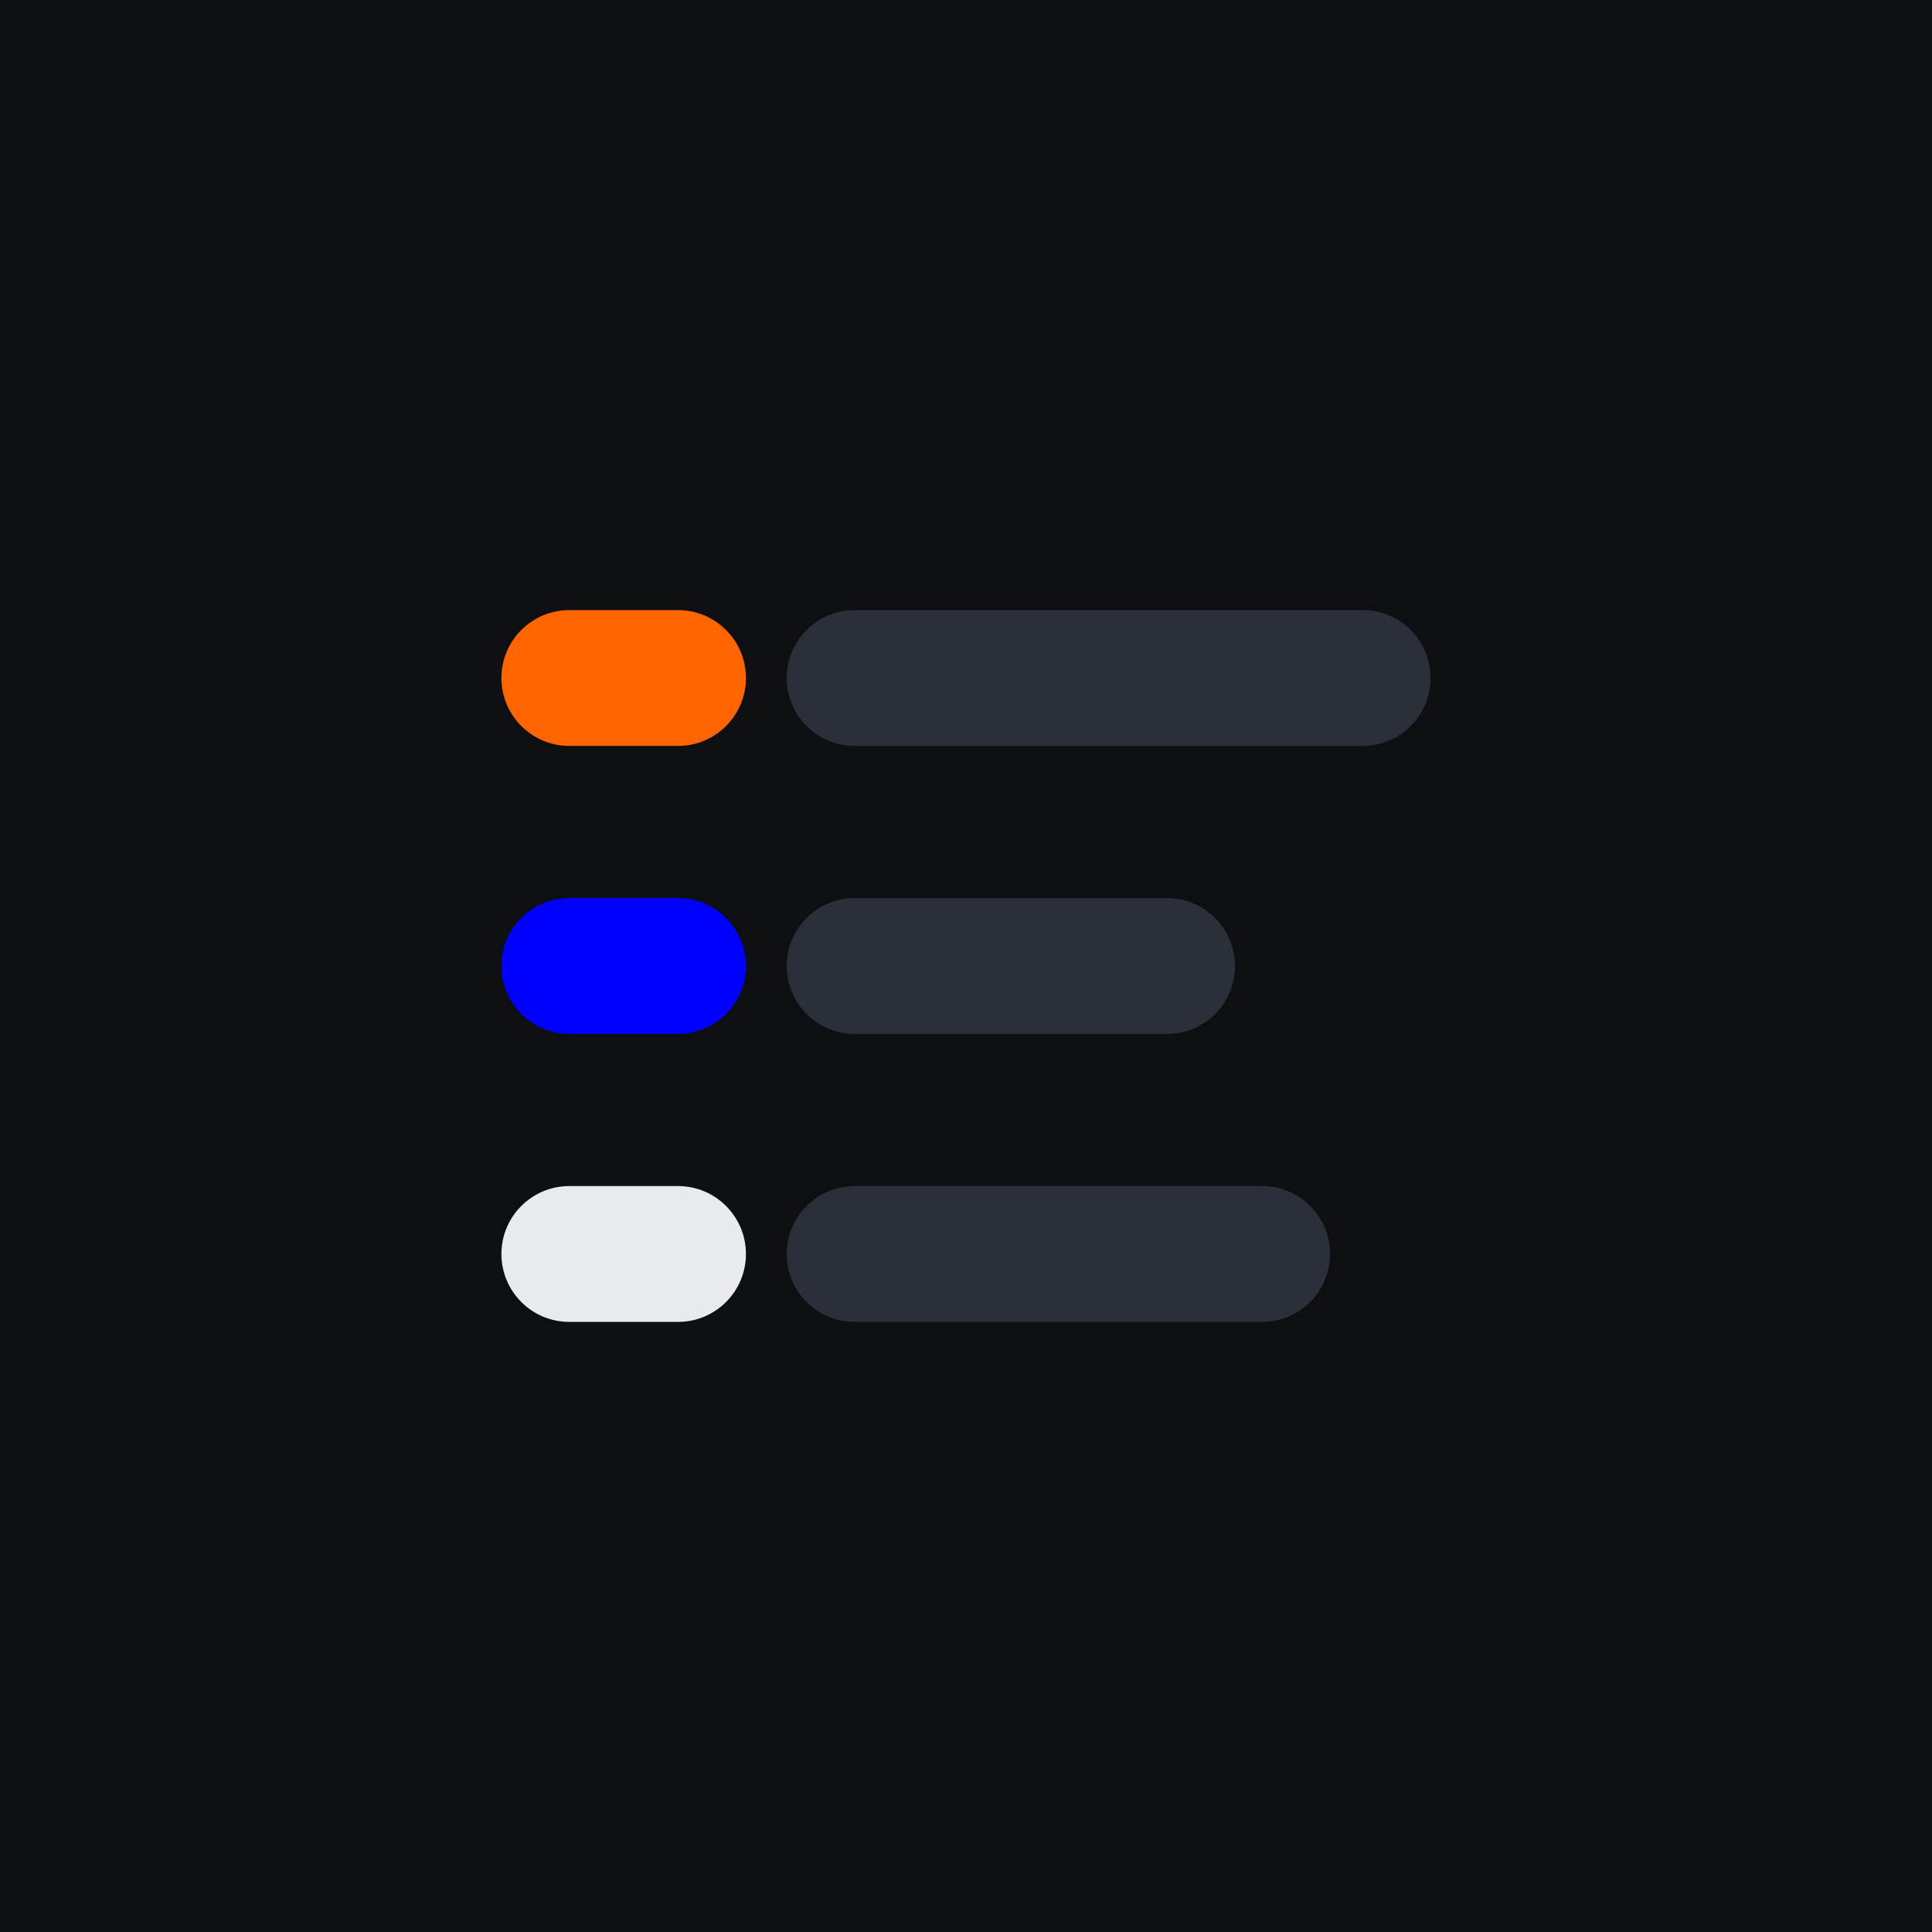
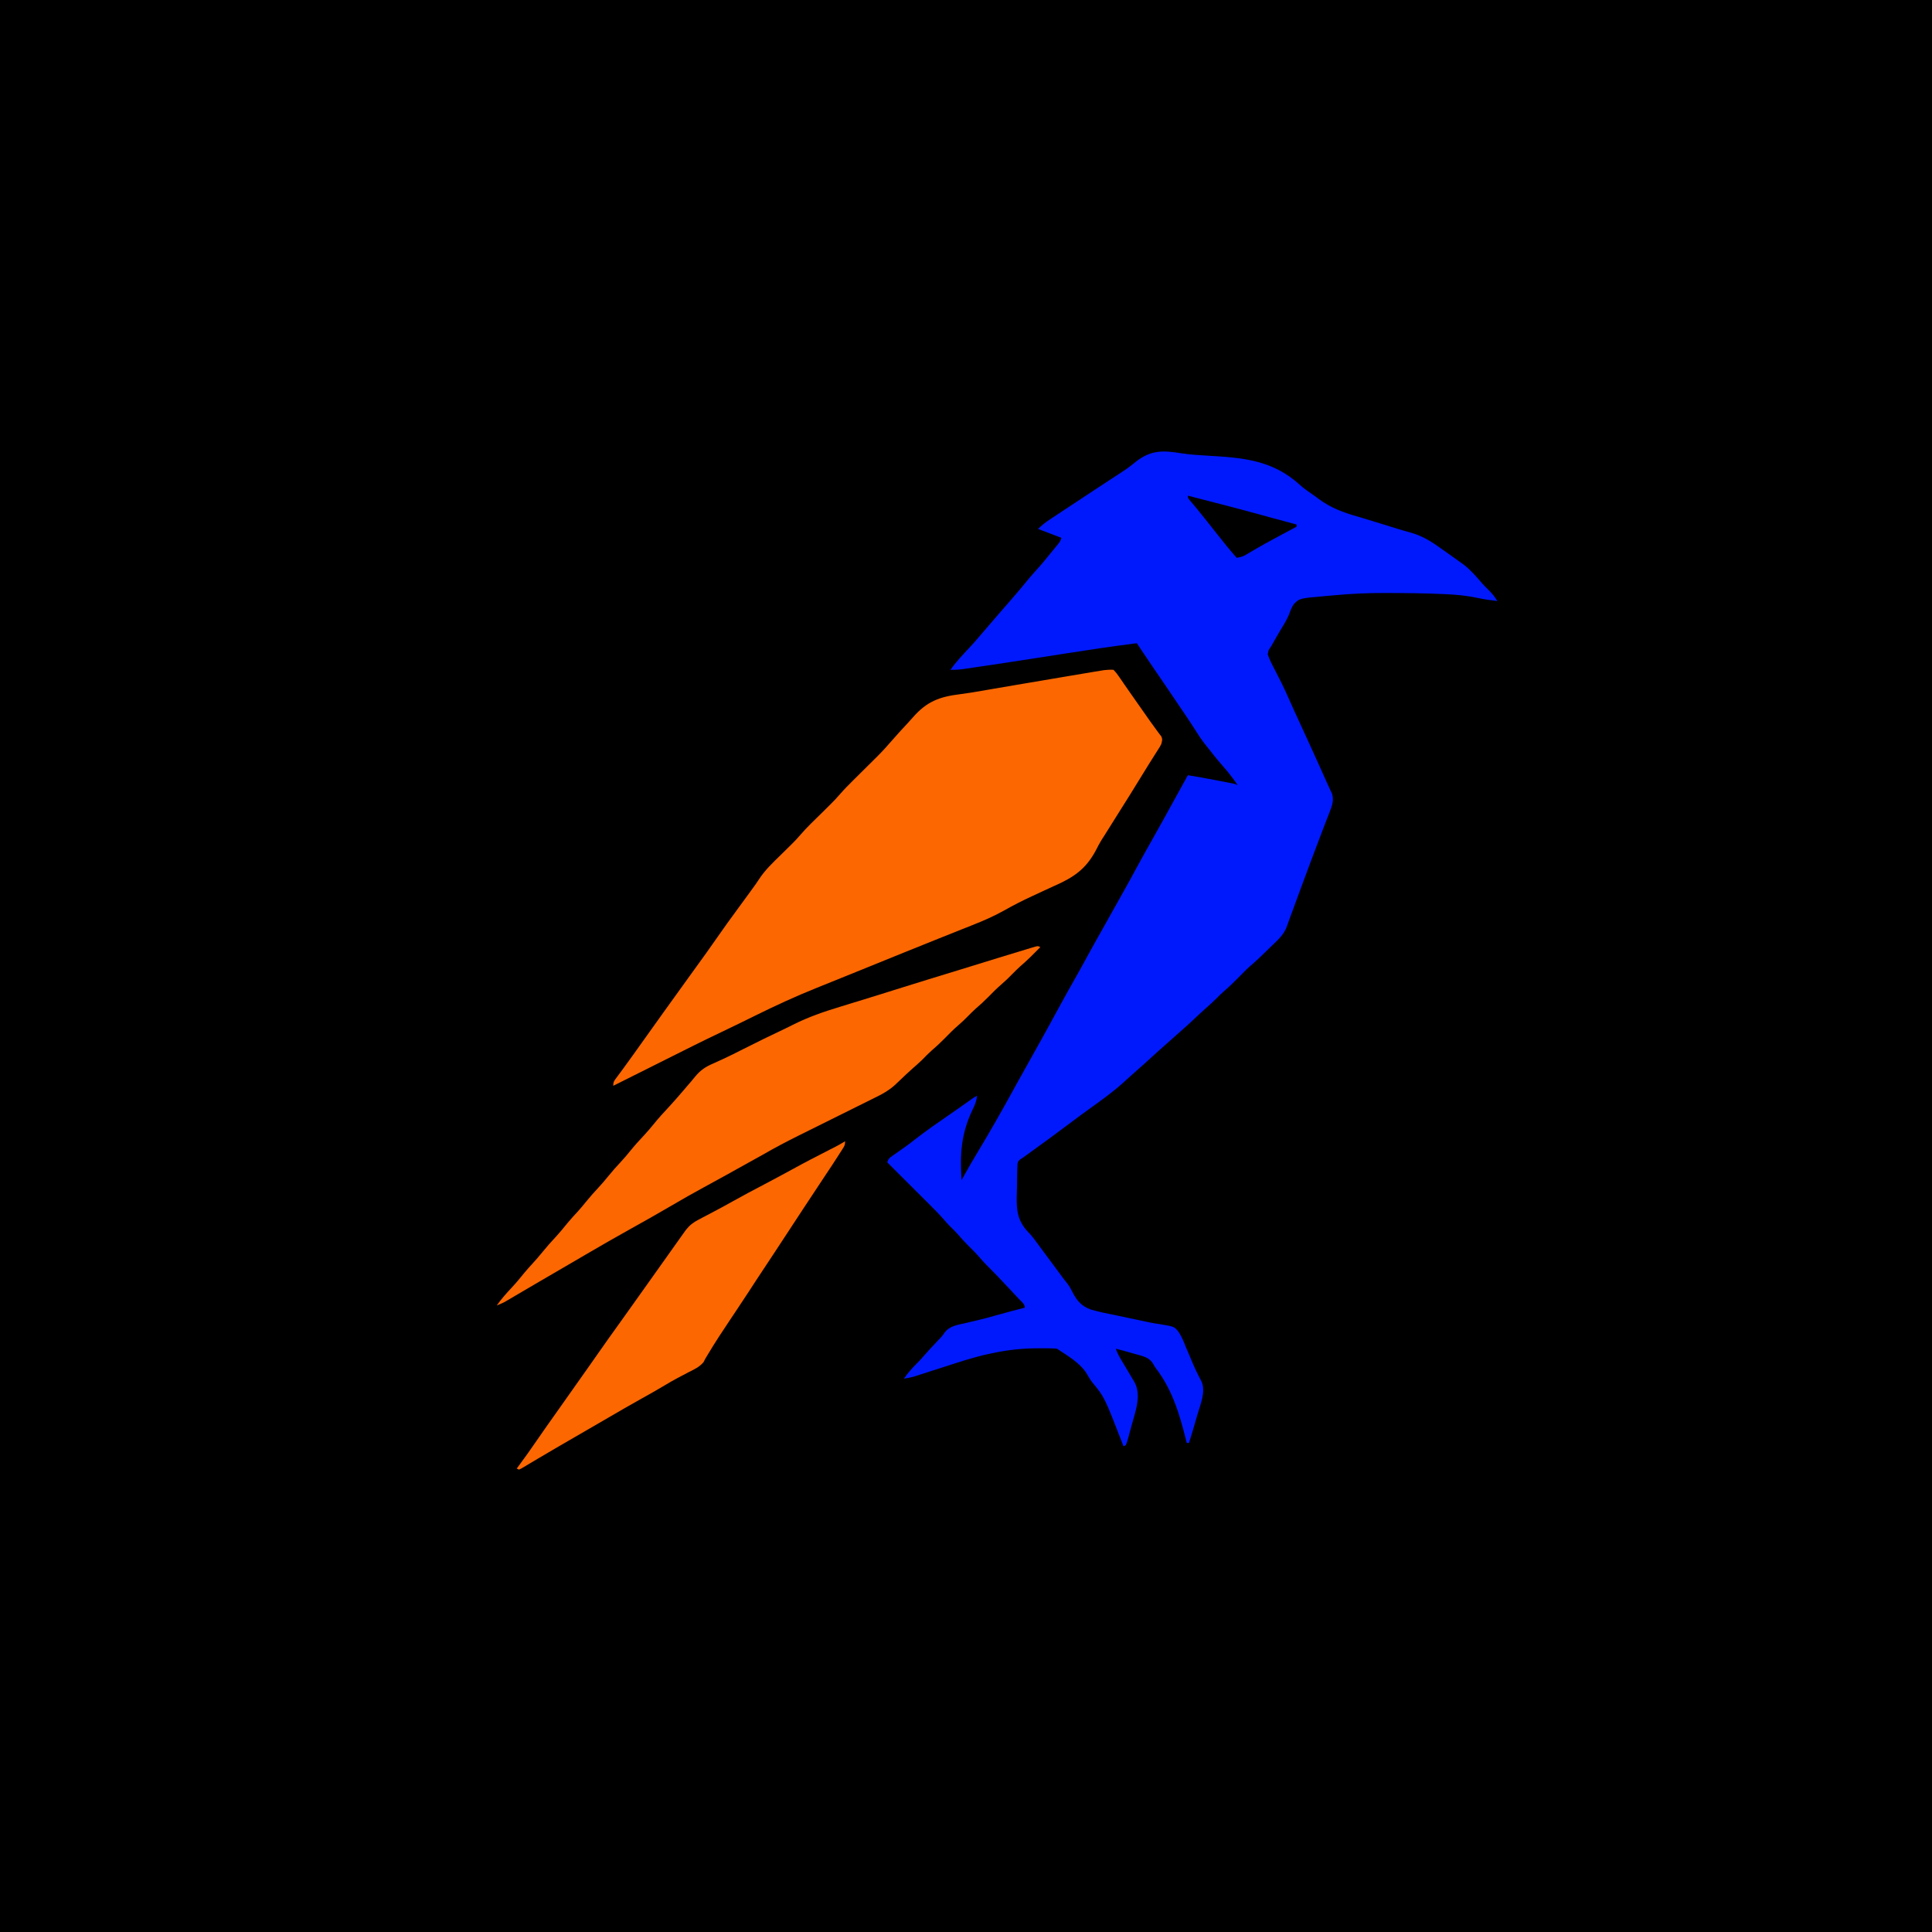
- <svg xmlns="http://www.w3.org/2000/svg" viewBox="0 0 1024 1024" width="1024" height="1024">
-   <rect width="1024" height="1024" fill="#0d0f12" />
-   <g transform="translate(512 512) scale(0.72) translate(-512 -512)">
-     <rect x="170" y="250" width="180" height="100" rx="50" fill="#ff6400" />
-     <rect x="380" y="250" width="474" height="100" rx="50" fill="#2b3038" />
-     <rect x="170" y="462" width="180" height="100" rx="50" fill="#0000ff" />
-     <rect x="380" y="462" width="330" height="100" rx="50" fill="#2b3038" />
-     <rect x="170" y="674" width="180" height="100" rx="50" fill="#e8eaee" />
-     <rect x="380" y="674" width="400" height="100" rx="50" fill="#2b3038" />
-   </g>
+ <svg xmlns="http://www.w3.org/2000/svg" width="1024" height="1024" viewBox="0 0 1024 1024">
+   <path fill="#000" d="M0 0h1024v1024H0Z" />
+   <path fill="#0019fc" d="M626.282 240.27c4.374.67 8.743.958 13.158 1.21 18.955 1.1 34.941 2.164 49.587 15.587 1.981 1.776 4.063 3.263 6.262 4.75a82 82 0 0 1 3.698 2.675c6.461 4.751 12.923 7.133 20.59 9.308 2.686.77 5.356 1.6 8.03 2.422.5.159 1 .312 1.512.47q1.533.479 3.057.947c1.946.606 3.887 1.2 5.833 1.793.929.288 1.858.57 2.786.865 2.17.67 4.334 1.317 6.52 1.905 5.892 1.616 10.396 4.186 15.334 7.737q1.04.733 2.087 1.458a409 409 0 0 1 5.01 3.557c.929.67 1.858 1.329 2.792 1.993.283.206.283.206 1.717 1.235l1.505 1.07c3.693 2.857 6.75 6.385 9.778 9.924 1.111 1.253 2.293 2.417 3.492 3.587 1.846 1.81 3.263 3.592 4.592 5.803-1.188-.153-2.375-.318-3.563-.476-.33-.047-.33-.047-2.005-.27a67 67 0 0 1-4.557-.84c-5.75-1.248-11.34-1.795-17.214-2.053-.482-.018-.97-.042-1.476-.065-9.483-.441-18.973-.535-28.468-.559-.67 0-1.34-.006-2.034-.006-8.937-.035-17.768.336-26.67 1.176-1.463.141-2.927.265-4.391.382-14.44 1.235-14.44 1.235-17.468 4.328-1.223 1.752-1.917 3.68-2.634 5.68-1.24 2.968-3.005 5.679-4.657 8.436a235 235 0 0 0-3.898 6.773c-.905 1.6-.905 1.6-1.687 2.693-.588.923-.588.923-.982 3.022.923 2.84 2.287 5.415 3.675 8.05l1.181 2.327c.77 1.535 1.553 3.075 2.335 4.604a162 162 0 0 1 3.58 7.655c2.27 5.12 4.604 10.207 6.95 15.298 3.368 7.32 6.726 14.646 10.024 22.001.3.658.594 1.317.9 1.999q.839 1.88 1.67 3.769c.605 1.37 1.228 2.722 1.863 4.074.335.723.664 1.452 1 2.176.305.646.605 1.293.917 1.957 1.035 3.358.088 6.18-1.153 9.355l-.74 1.922-.818 2.087q-.66 1.702-1.31 3.405c-.312.817-.63 1.628-.941 2.445-1.776 4.598-3.51 9.213-5.239 13.835-.37.987-.747 1.975-1.117 2.969-2.11 5.62-4.204 11.247-6.273 16.885-.183.512-.37 1.018-.565 1.54-.894 2.435-1.781 4.869-2.67 7.303q-.926 2.55-1.886 5.092a91 91 0 0 0-1.305 3.669c-1.647 4.52-5.369 7.607-8.755 10.876-.63.618-1.258 1.241-1.887 1.858-2.893 2.852-5.845 5.627-8.931 8.273-2.023 1.793-3.898 3.739-5.792 5.667-2.704 2.758-5.45 5.404-8.378 7.92a57 57 0 0 0-3.38 3.251c-1.8 1.823-3.663 3.516-5.603 5.186-1.994 1.764-3.922 3.58-5.862 5.397-2.628 2.47-5.268 4.916-8.002 7.273-1.364 1.182-2.705 2.393-4.051 3.604a357 357 0 0 1-5.215 4.633c-2.017 1.752-3.986 3.551-5.956 5.362a313 313 0 0 1-7.055 6.326 345 345 0 0 0-4.116 3.67c-.5.452-.994.899-1.51 1.363-.86.776-1.724 1.552-2.576 2.329-5.574 4.985-11.677 9.324-17.744 13.681a441 441 0 0 0-8.702 6.403c-7.631 5.75-15.34 11.4-23.094 16.985-.412.294-.823.594-1.252.9l-1.088.782c-.353.253-.7.511-1.064.77l-1.217.759c-1.135 1.005-1.135 1.005-1.464 2.293-.012.5-.03.999-.047 1.516l-.071 1.729c-.006.306-.006.306-.03 1.87-.005.317-.005.317-.04 1.94a473 473 0 0 0-.047 4.086 239 239 0 0 1-.17 6.156c-.148 7.802.528 13.005 5.931 18.843l.93.965c1.616 1.74 2.986 3.674 4.385 5.59a1434 1434 0 0 1 8.89 11.994c4.55 6.192 4.55 6.192 6.867 9.12 1.029 1.37 1.787 2.74 2.522 4.28 2.352 4.55 4.822 7.496 9.754 9.237 4.322 1.252 8.702 2.157 13.117 3.01 2.076.412 4.145.864 6.215 1.311 13 2.799 13 2.799 17.462 3.457 7.508 1.24 7.508 1.24 9.907 4.375 1.564 2.469 2.622 5.109 3.68 7.825q.608 1.41 1.223 2.822a253 253 0 0 1 2.316 5.503 79 79 0 0 0 2.728 5.903c.236.47.465.935.706 1.417q.602 1.191 1.229 2.364c2.522 5.373-.553 12.364-2.099 17.709-.094.317-.094.317-.553 1.934-1.252 4.386-2.54 8.754-3.933 13.093h-1.176a229 229 0 0 0-.476-1.946c-3.404-13.564-7.267-26.434-15.863-37.634-.711-.988-.711-.988-1.276-2.058-1.87-3.31-4.41-4.01-7.949-5.05-.693-.188-1.387-.376-2.104-.565-.694-.2-1.394-.405-2.111-.611a211 211 0 0 0-7.849-2.11c.788 2.092 1.717 3.956 2.863 5.873.33.547.653 1.1.994 1.664.34.57.682 1.14 1.035 1.722 1.316 2.205 2.622 4.41 3.927 6.615.3.488.594.976.9 1.481 4.368 7.42.393 16.645-1.63 24.476-1.88 7.126-1.88 7.126-2.798 9.32l-1.176.587c-.14-.376-.288-.747-.435-1.135-9.677-24.981-9.677-24.981-15.98-32.607-1.264-1.593-2.199-3.228-3.204-4.986-3.71-5.732-10.066-9.283-15.657-13.01-1.746-.171-1.746-.171-3.898-.195l-1.176-.017c-1.27-.012-2.546-.012-3.816-.006h-1.317c-8.125.017-15.939.852-23.894 2.569-.67.141-1.346.276-2.04.417-8.149 1.747-16.039 4.416-23.97 6.968q-3.997 1.288-8.002 2.569a894 894 0 0 0-4.24 1.364c-.64.2-1.275.406-1.934.617-.558.177-1.117.359-1.687.547-1.711.476-3.404.782-5.162 1.04 2.128-3.027 4.421-5.667 7.067-8.248a54 54 0 0 0 3.004-3.251c2.41-2.805 4.945-5.48 7.479-8.173.34-.359.682-.717 1.029-1.088.17-.182.17-.182 1.04-1.087.959-1.082.959-1.082 1.694-2.187 2.728-3.951 7.055-4.451 11.465-5.433l2.492-.6c1.623-.394 3.252-.776 4.88-1.158a174 174 0 0 0 7.914-2.105c5.327-1.505 10.671-2.904 16.022-4.298 0-1.958-1.647-3.086-2.94-4.445a71 71 0 0 0-.94-1.005q-1.025-1.094-2.059-2.187c-1.17-1.235-2.328-2.481-3.492-3.722-3.686-3.939-7.385-7.849-11.224-11.63a70 70 0 0 1-3.08-3.392c-1.959-2.287-4.075-4.392-6.215-6.496-1.94-1.923-3.745-3.916-5.515-5.986-1.394-1.575-2.893-3.033-4.404-4.497a68 68 0 0 1-3.022-3.351c-2.793-3.205-5.815-6.18-8.825-9.178l-1.84-1.84c-1.6-1.6-3.204-3.193-4.804-4.787q-2.46-2.458-4.92-4.909-4.809-4.797-9.625-9.595c.664-1.987 1.034-2.24 2.692-3.398.435-.312.876-.618 1.323-.941.47-.324.941-.653 1.423-.988.976-.688 1.952-1.382 2.922-2.07.482-.34.964-.681 1.458-1.034 1.805-1.3 3.57-2.652 5.321-4.028 5.639-4.374 11.489-8.437 17.362-12.482 1.752-1.21 3.498-2.434 5.245-3.657.264-.188.264-.188 1.61-1.134q1.604-1.12 3.199-2.246c.488-.341.976-.682 1.476-1.035.44-.312.876-.617 1.328-.935 1.088-.74 1.088-.74 2.264-1.329-.33 2.722-1.082 4.763-2.317 7.203-6.073 12.652-6.873 23.588-5.914 37.48.176-.305.176-.305 1.046-1.863 2.458-4.392 4.933-8.76 7.555-13.052 6.62-10.971 12.923-22.113 19.09-33.342l.589-1.07c.194-.353.382-.706.582-1.065 1.934-3.521 3.898-7.026 5.868-10.53 5.979-10.665 11.935-21.336 17.732-32.101 2.481-4.592 5.044-9.143 7.626-13.688a639 639 0 0 0 6.35-11.465 946 946 0 0 1 8.396-15.087c2.216-3.909 4.409-7.825 6.584-11.758q1.974-3.555 3.975-7.09a697 697 0 0 0 7.061-12.84 816 816 0 0 1 8.62-15.54c4.203-7.409 8.295-14.881 12.399-22.348.682-1.23 1.358-2.464 2.04-3.698l4.427-8.061a479 479 0 0 1 15.31 2.74c1.247.24 2.493.476 3.734.717l2.387.459c.711.14 1.422.276 2.157.417 1.694.37 1.694.37 2.87.958-2.44-3.45-4.916-6.802-7.738-9.948-3.28-3.71-6.338-7.608-9.383-11.512-.453-.576-.9-1.152-1.364-1.746-1.153-1.54-2.193-3.14-3.216-4.768-3.099-4.927-6.386-9.725-9.643-14.546q-1.694-2.505-3.38-5.009a1832 1832 0 0 0-10.795-15.85 496 496 0 0 1-5.444-8.056l-1.358-2.046c-.389-.582-.777-1.17-1.182-1.775-12.859 1.634-25.664 3.557-38.47 5.562q-8.157 1.278-16.315 2.54c-.535.082-1.07.164-1.617.252a3123 3123 0 0 1-27.598 4.174c-.288.048-.288.048-1.74.26-1.576.235-3.145.464-4.721.693-.447.065-.888.13-1.34.2-2.347.33-4.604.494-6.974.43 3.058-4.37 6.674-8.138 10.319-12.018 1.705-1.829 3.345-3.716 4.968-5.621q.778-.9 1.546-1.8 1.343-1.558 2.675-3.127c2.2-2.563 4.41-5.12 6.62-7.678.318-.36.636-.724.959-1.1q2.444-2.82 4.897-5.632c3.299-3.787 6.538-7.602 9.696-11.506a139 139 0 0 1 3.886-4.433c2.77-3.04 5.362-6.203 7.937-9.408.23-.27.23-.27 1.358-1.652.43-.523.853-1.04 1.288-1.581.382-.465.764-.935 1.158-1.411.9-1.235.9-1.235 1.488-2.999l-12.347-4.703c1.964-1.958 3.64-3.299 5.92-4.81.353-.24.712-.476 1.082-.723q1.79-1.18 3.58-2.37l2.558-1.693a7404 7404 0 0 1 7.079-4.674c1.588-1.052 3.175-2.099 4.768-3.151.547-.359 1.094-.723 1.658-1.094 1.117-.74 2.235-1.475 3.352-2.216q4.215-2.787 8.448-5.539c9.108-5.914 9.108-5.914 13.13-9.172 8.119-6.485 14.615-6.244 24.493-4.638" />
+   <path fill="#fd6701" d="M590.196 355.02a23.7 23.7 0 0 1 2.94 3.675l.823 1.187a278 278 0 0 1 1.77 2.58 339 339 0 0 0 2.934 4.227c1.4 1.982 2.787 3.97 4.174 5.957q2.46 3.528 4.939 7.038.893 1.26 1.775 2.522a183 183 0 0 0 3.775 5.21c.382.516.764 1.028 1.158 1.557.33.423.653.84.988 1.276.8 1.64.476 2.422.006 4.163-.617 1.222-.617 1.222-1.4 2.451-.293.47-.587.935-.893 1.417-.323.506-.647 1.011-.976 1.535q-1.052 1.659-2.093 3.327a321 321 0 0 0-1.129 1.776c-1.987 3.17-3.94 6.367-5.891 9.554-2.999 4.874-6.015 9.73-9.078 14.563a2393 2393 0 0 0-8.925 14.216 238 238 0 0 1-1.164 1.8c-1.135 1.805-2.093 3.669-3.051 5.568-5.386 10.148-11.971 14.498-22.26 19.008-1.81.8-3.604 1.646-5.397 2.487a688 688 0 0 1-6.356 2.951 194 194 0 0 0-14.675 7.52c-5.462 3.081-11.153 5.51-16.98 7.82-.576.23-1.152.458-1.74.694-1.235.488-2.47.982-3.704 1.47-3.293 1.31-6.591 2.628-9.883 3.939l-2.017.805a3438 3438 0 0 0-18.679 7.52c-.253.106-.253.106-1.529.617l-8.907 3.616q-4.207 1.71-8.413 3.41l-6.744 2.734a5456 5456 0 0 1-12.382 5.01c-1.94.781-3.887 1.57-5.827 2.351-.905.365-1.817.73-2.728 1.1-11.053 4.433-21.795 9.407-32.478 14.675-2.222 1.093-4.45 2.193-6.673 3.28-.282.142-.282.142-1.7.835a739 739 0 0 1-9.725 4.692c-9.547 4.533-18.983 9.278-28.432 14.017l-6.973 3.492c-3.404 1.705-6.814 3.416-10.224 5.121q-5.704 2.857-11.418 5.715c0-2.017.3-2.387 1.464-3.963.159-.212.159-.212.953-1.3.17-.229.17-.229 1.04-1.387q1.058-1.447 2.117-2.887a470 470 0 0 0 5.121-7.073c.47-.664.947-1.328 1.423-1.993.23-.323.458-.652.7-.982 1.21-1.705 2.428-3.41 3.645-5.109.488-.688.982-1.37 1.47-2.058.981-1.37 1.957-2.745 2.94-4.115.24-.341.481-.676.734-1.029q.734-1.032 1.476-2.064c1.2-1.681 2.405-3.369 3.604-5.056a3318 3318 0 0 1 13.111-18.209c10.489-14.51 10.489-14.51 14.434-20.172a731 731 0 0 1 12.523-17.45 846 846 0 0 0 6.115-8.372l.9-1.253c.293-.4.582-.8.875-1.21.3-.412.594-.818.894-1.236q.902-1.27 1.74-2.586c3.199-4.904 7.332-8.796 11.5-12.859q2.188-2.15 4.375-4.31l1.058-1.04c1.682-1.664 3.31-3.334 4.839-5.139 3.622-4.274 7.778-8.107 11.759-12.047 1.129-1.117 2.252-2.234 3.38-3.357.342-.329.677-.664 1.024-1.011a92 92 0 0 0 4.962-5.303c2.222-2.57 4.592-4.95 7.002-7.338.23-.223.23-.223 1.376-1.364q2.886-2.873 5.78-5.738l4.238-4.21c.43-.429.859-.852 1.3-1.287 2.693-2.681 5.227-5.462 7.702-8.343 2.798-3.21 5.65-6.356 8.572-9.454q1.368-1.482 2.693-2.999c7.29-8.337 14.034-10.9 24.776-12.23 4.05-.51 8.06-1.175 12.082-1.875.676-.117 1.352-.235 2.046-.358 1.405-.247 2.816-.494 4.221-.735 3.616-.635 7.244-1.24 10.866-1.852 1.481-.253 2.963-.5 4.444-.753.741-.123 1.476-.247 2.24-.376l9.067-1.535c2.94-.5 5.873-1 8.813-1.493l4.168-.706c4.145-.705 8.285-1.399 12.43-2.087.429-.07.858-.14 1.299-.217q1.605-.267 3.21-.524c.535-.088 1.07-.176 1.629-.264 1.71-.194 3.31-.3 5.032-.17" />
+   <path fill="#fd6701" d="M551.392 502.005c-3.427 3.475-6.826 6.926-10.547 10.09-1.54 1.375-2.993 2.845-4.445 4.315-1.782 1.805-3.575 3.574-5.515 5.22-2.558 2.182-4.886 4.58-7.255 6.974a102 102 0 0 1-6.362 5.891c-1.423 1.264-2.752 2.61-4.092 3.962-1.664 1.688-3.334 3.316-5.145 4.851-2.722 2.322-5.191 4.886-7.707 7.42-2.135 2.158-4.316 4.21-6.632 6.167-1.735 1.529-3.328 3.187-4.933 4.84-1.582 1.54-3.234 2.98-4.898 4.426-2.493 2.193-4.886 4.498-7.29 6.785l-1.194 1.123c-.176.17-.176.17-1.058 1.006-2.934 2.645-5.903 4.403-9.43 6.138-.536.264-1.07.535-1.624.805q-1.739.871-3.486 1.735c-1.846.91-3.698 1.834-5.544 2.751-3.263 1.629-6.532 3.246-9.795 4.868a7710 7710 0 0 0-15.616 7.76l-5.415 2.682c-6.444 3.204-12.77 6.538-19.002 10.136-.894.5-1.782 1-2.676 1.494l-1.105.611c-.364.206-.729.406-1.105.612-.888.493-1.782.987-2.67 1.481l-1.446.806c-1.775.982-3.551 1.975-5.327 2.963-1.346.747-2.698 1.5-4.045 2.252q-.51.28-1.029.57c-4.01 2.228-8.025 4.439-12.058 6.62-5.645 3.052-11.2 6.22-16.733 9.472-7.426 4.357-14.934 8.572-22.454 12.764-7.86 4.386-15.668 8.86-23.435 13.417a2643 2643 0 0 1-8.807 5.144c-1.176.688-2.352 1.37-3.528 2.058-2.352 1.37-4.704 2.746-7.055 4.116-.582.341-1.165.682-1.764 1.029-1.17.682-2.334 1.364-3.504 2.04a2911 2911 0 0 0-11.177 6.55 761 761 0 0 0-3.692 2.175c-.553.324-1.106.647-1.682.982q-.721.43-1.47.87c-1.417.764-2.84 1.364-4.345 1.934 2.393-3.386 5.045-6.39 7.879-9.407 2.352-2.522 4.539-5.144 6.696-7.831 1.364-1.652 2.787-3.234 4.24-4.81a128 128 0 0 0 5.55-6.432c2.152-2.663 4.415-5.185 6.743-7.69 2.235-2.416 4.31-4.938 6.374-7.508 1.84-2.222 3.798-4.321 5.756-6.444 1.405-1.57 2.734-3.175 4.056-4.815 2.152-2.663 4.416-5.186 6.744-7.69 1.758-1.9 3.428-3.851 5.05-5.868 2.14-2.657 4.392-5.162 6.715-7.655a110 110 0 0 0 5.01-5.832c2.257-2.81 4.662-5.439 7.125-8.067 1.834-1.97 3.575-3.98 5.256-6.08 2.552-3.174 5.292-6.143 8.073-9.124 2.54-2.728 4.968-5.55 7.396-8.384.3-.353.606-.706.917-1.07q.884-1.041 1.776-2.081a188 188 0 0 1 1.752-2.028c.688-.806 1.358-1.63 2.022-2.458 2.822-3.416 5.474-5.204 9.52-6.932l3.597-1.64c.647-.295 1.294-.583 1.964-.888 3.463-1.606 6.867-3.334 10.271-5.057 7.361-3.716 14.752-7.367 22.225-10.86a233 233 0 0 0 4.545-2.252c7.978-3.991 16.074-6.79 24.605-9.365q2.1-.642 4.192-1.293c2.851-.876 5.697-1.752 8.549-2.622 3.827-1.17 7.643-2.358 11.459-3.558.582-.182 1.164-.364 1.758-.552l3.48-1.094a4390 4390 0 0 1 34.424-10.63c6.497-1.981 12.994-3.98 19.479-6.009a1224 1224 0 0 1 15.657-4.774l1.81-.552 1.647-.482c.476-.142.958-.289 1.446-.43 1.158-.229 1.158-.229 2.334.359" />
+   <path fill="#fd6701" d="M447.914 604.895c0 1.964-.305 2.458-1.334 4.069l-.888 1.393-.94 1.446c-.283.453-.571.9-.871 1.364-2.099 3.287-4.263 6.538-6.432 9.784-3.604 5.391-7.167 10.812-10.736 16.227-.376.57-.753 1.14-1.135 1.723a5978 5978 0 0 0-14.54 22.16 1071 1071 0 0 1-6.797 10.283c-2.457 3.668-4.85 7.372-7.254 11.076a959 959 0 0 1-6.967 10.536l-.841 1.258c-.57.847-1.135 1.7-1.705 2.546-4.28 6.385-8.52 12.782-12.453 19.396-.388.653-.782 1.305-1.187 1.976-.306.594-.612 1.187-.924 1.805-2.187 2.634-4.985 3.862-8.007 5.397q-1.93 1.013-3.869 2.034c-.63.33-1.258.659-1.905 1-2.281 1.211-4.504 2.504-6.72 3.84-3.998 2.392-8.055 4.68-12.124 6.943-6.09 3.392-12.123 6.873-18.132 10.394a1583 1583 0 0 1-11.23 6.509q-7.397 4.258-14.768 8.56c-.57.336-1.141.665-1.723 1.006-3.093 1.799-6.168 3.61-9.243 5.438-.646.388-1.299.77-1.97 1.17a632 632 0 0 0-3.757 2.24c-.558.336-1.122.665-1.698 1.006l-1.5.893c-.4.183-.793.37-1.205.559l-1.176-.588 1.188-1.6a412 412 0 0 0 9.278-13.029c2.834-4.144 5.732-8.236 8.63-12.334q2.216-3.124 4.422-6.256c.588-.835 1.176-1.664 1.764-2.498.294-.412.582-.824.882-1.253 2.645-3.745 2.645-3.745 3.527-4.991l1.764-2.505c1.458-2.064 2.91-4.122 4.369-6.18a626 626 0 0 1 1.734-2.452c.141-.205.141-.205.87-1.24 1.582-2.24 3.163-4.486 4.733-6.737a1038 1038 0 0 1 11.071-15.598 902 902 0 0 0 7.32-10.271c3.016-4.293 6.068-8.555 9.125-12.824 2.58-3.604 5.156-7.214 7.702-10.836 2.863-4.068 5.738-8.125 8.637-12.164.317-.447.635-.894.964-1.353.147-.211.147-.211.911-1.27q.389-.546.794-1.11c1.946-2.458 3.892-3.934 6.667-5.386.682-.359 1.364-.718 2.064-1.094.729-.382 1.464-.764 2.193-1.14 1.14-.6 2.275-1.206 3.41-1.805.753-.4 1.505-.794 2.258-1.194 2.74-1.446 5.45-2.94 8.149-4.462 5.509-3.099 11.106-6.027 16.691-8.972 5.157-2.717 10.29-5.45 15.393-8.261 6.103-3.369 12.3-6.55 18.502-9.725.382-.194.765-.388 1.153-.593 1.04-.53 2.08-1.065 3.127-1.594a82 82 0 0 0 4.739-2.716" />
+   <path fill="#000" d="M629.589 262.712a2198 2198 0 0 1 44.572 11.776c4.339 1.194 8.69 2.358 13.046 3.51v1.177c-.435.229-.87.458-1.317.7-2.046 1.087-4.098 2.175-6.144 3.268-.37.2-.74.394-1.123.6-5.538 2.952-11.018 5.985-16.41 9.195l-1.405.818c-.4.24-.793.476-1.205.717-1.37.653-2.652.923-4.145 1.164-3.598-4.021-6.961-8.208-10.289-12.458a894 894 0 0 0-10.906-13.652c-.294-.353-.582-.712-.882-1.076-.57-.688-1.147-1.376-1.729-2.052-2.063-2.393-2.063-2.393-2.063-3.687" />
</svg>
